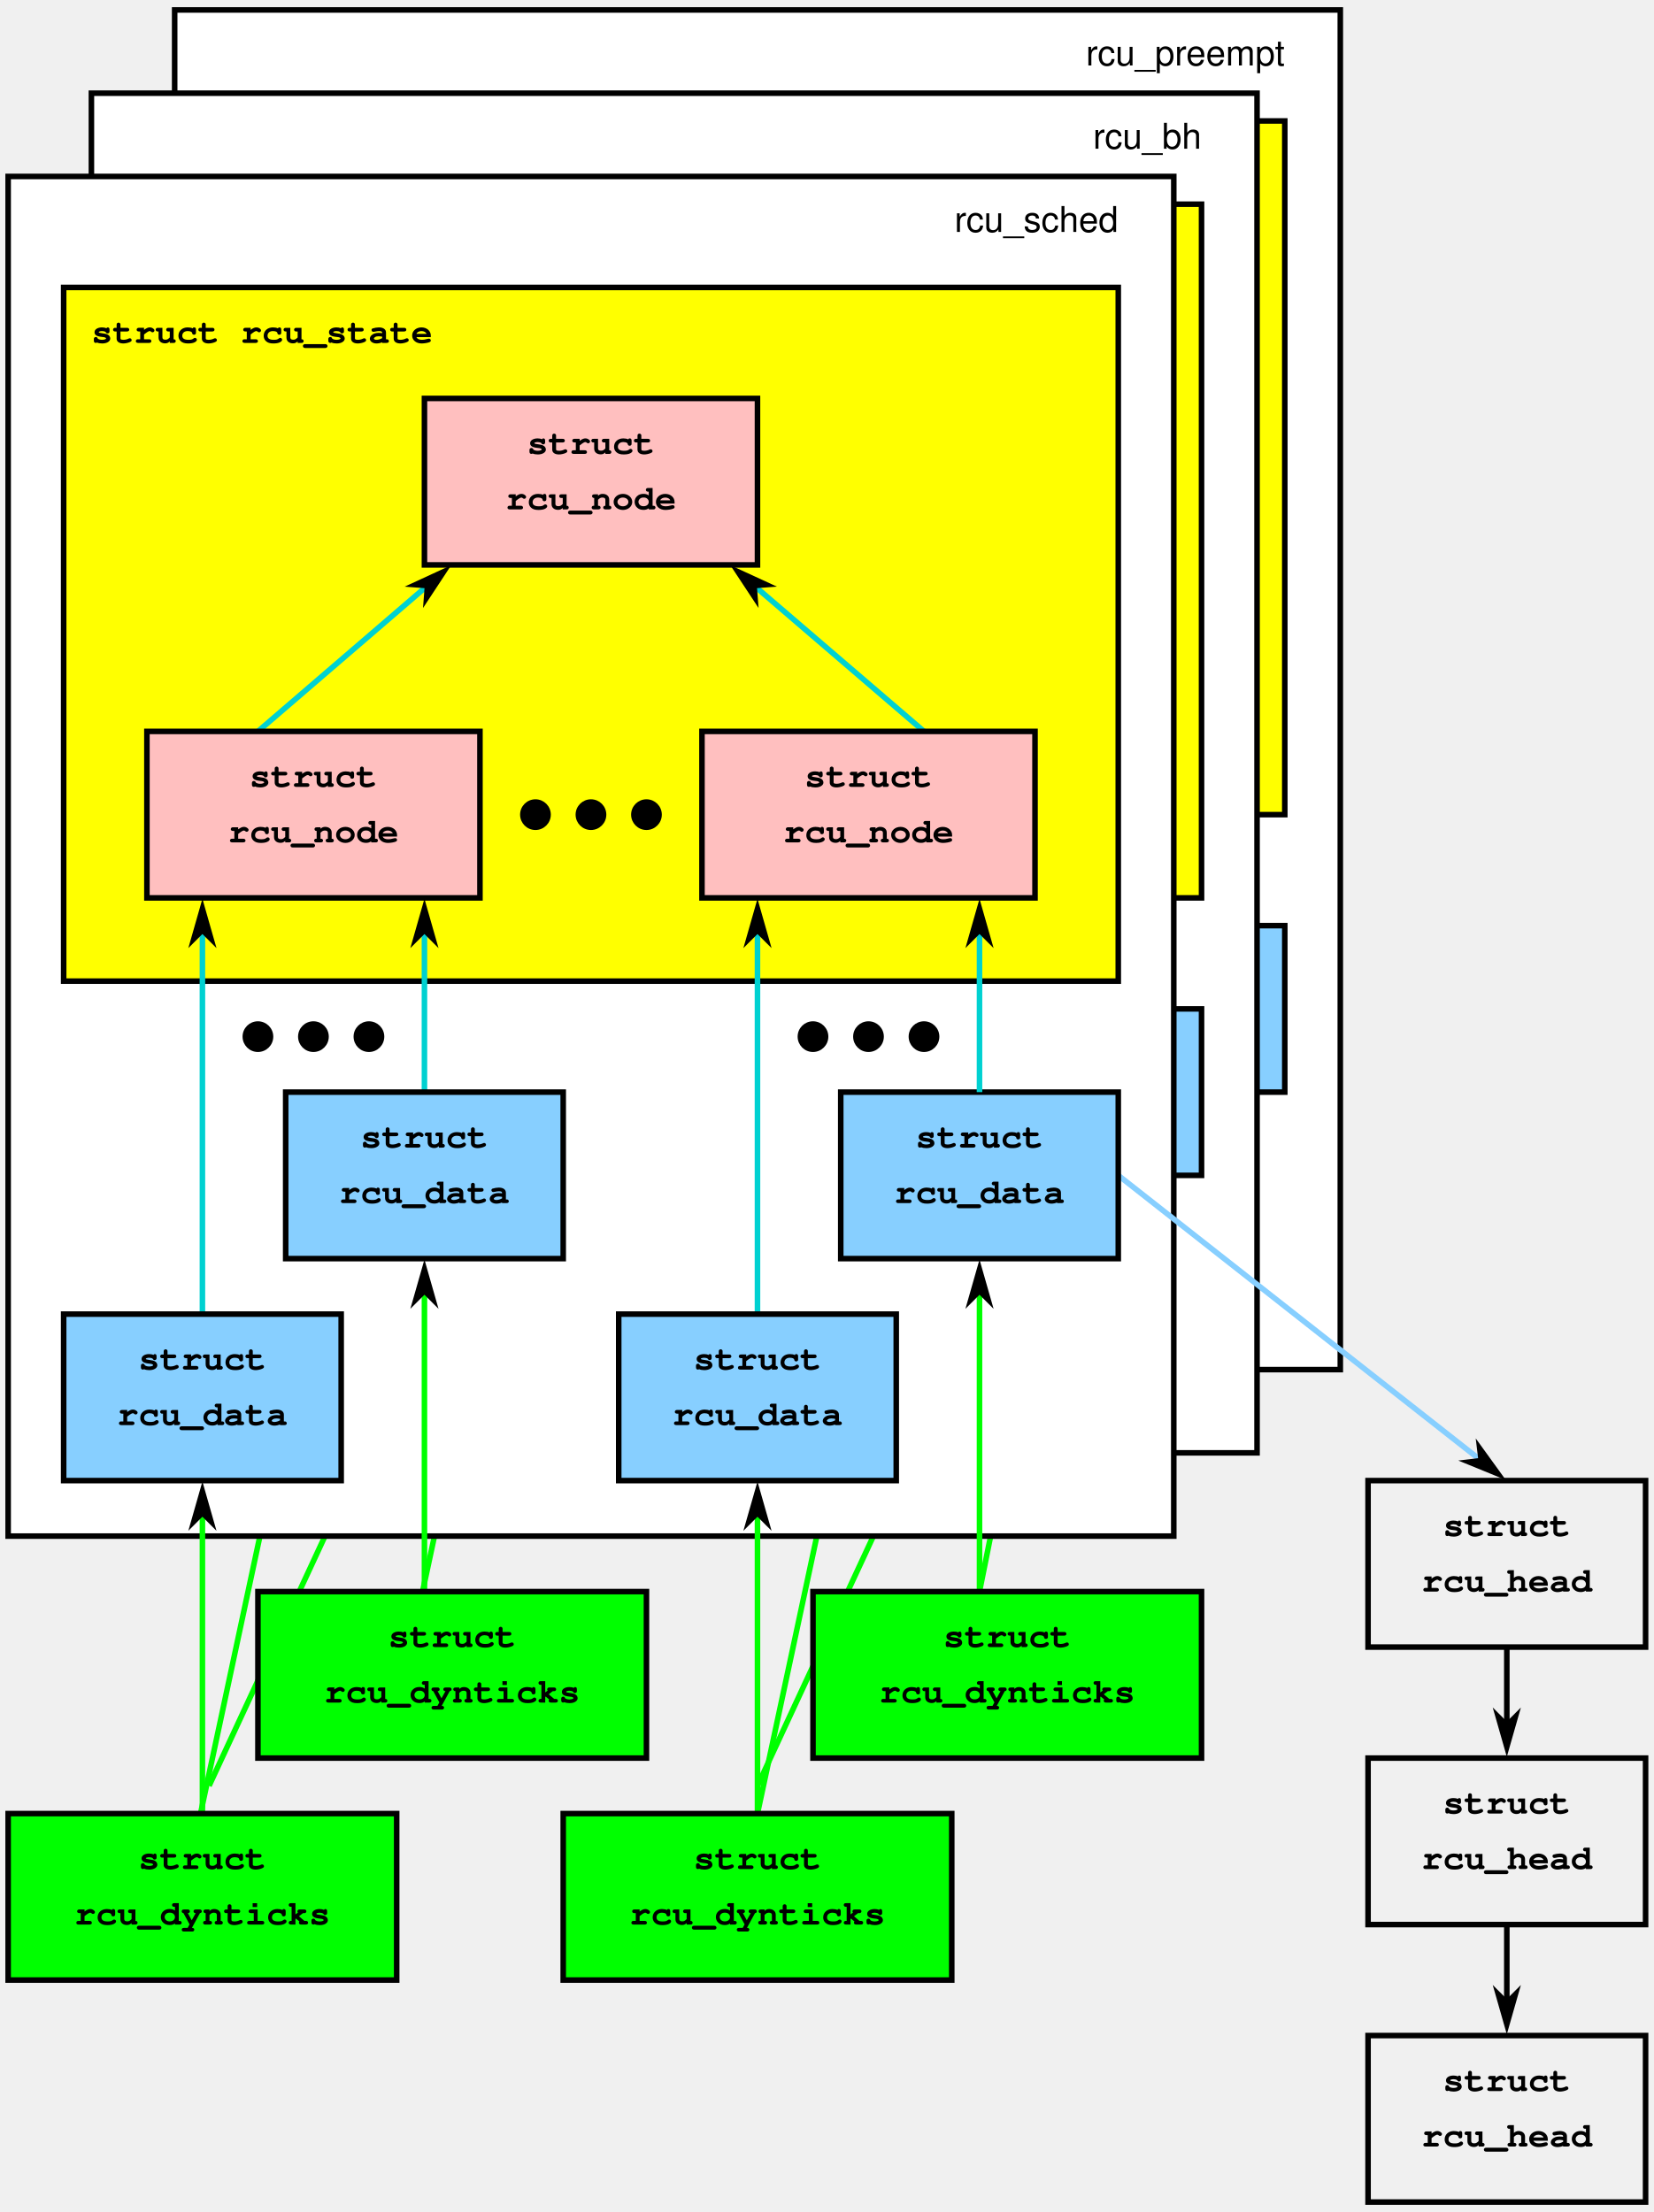
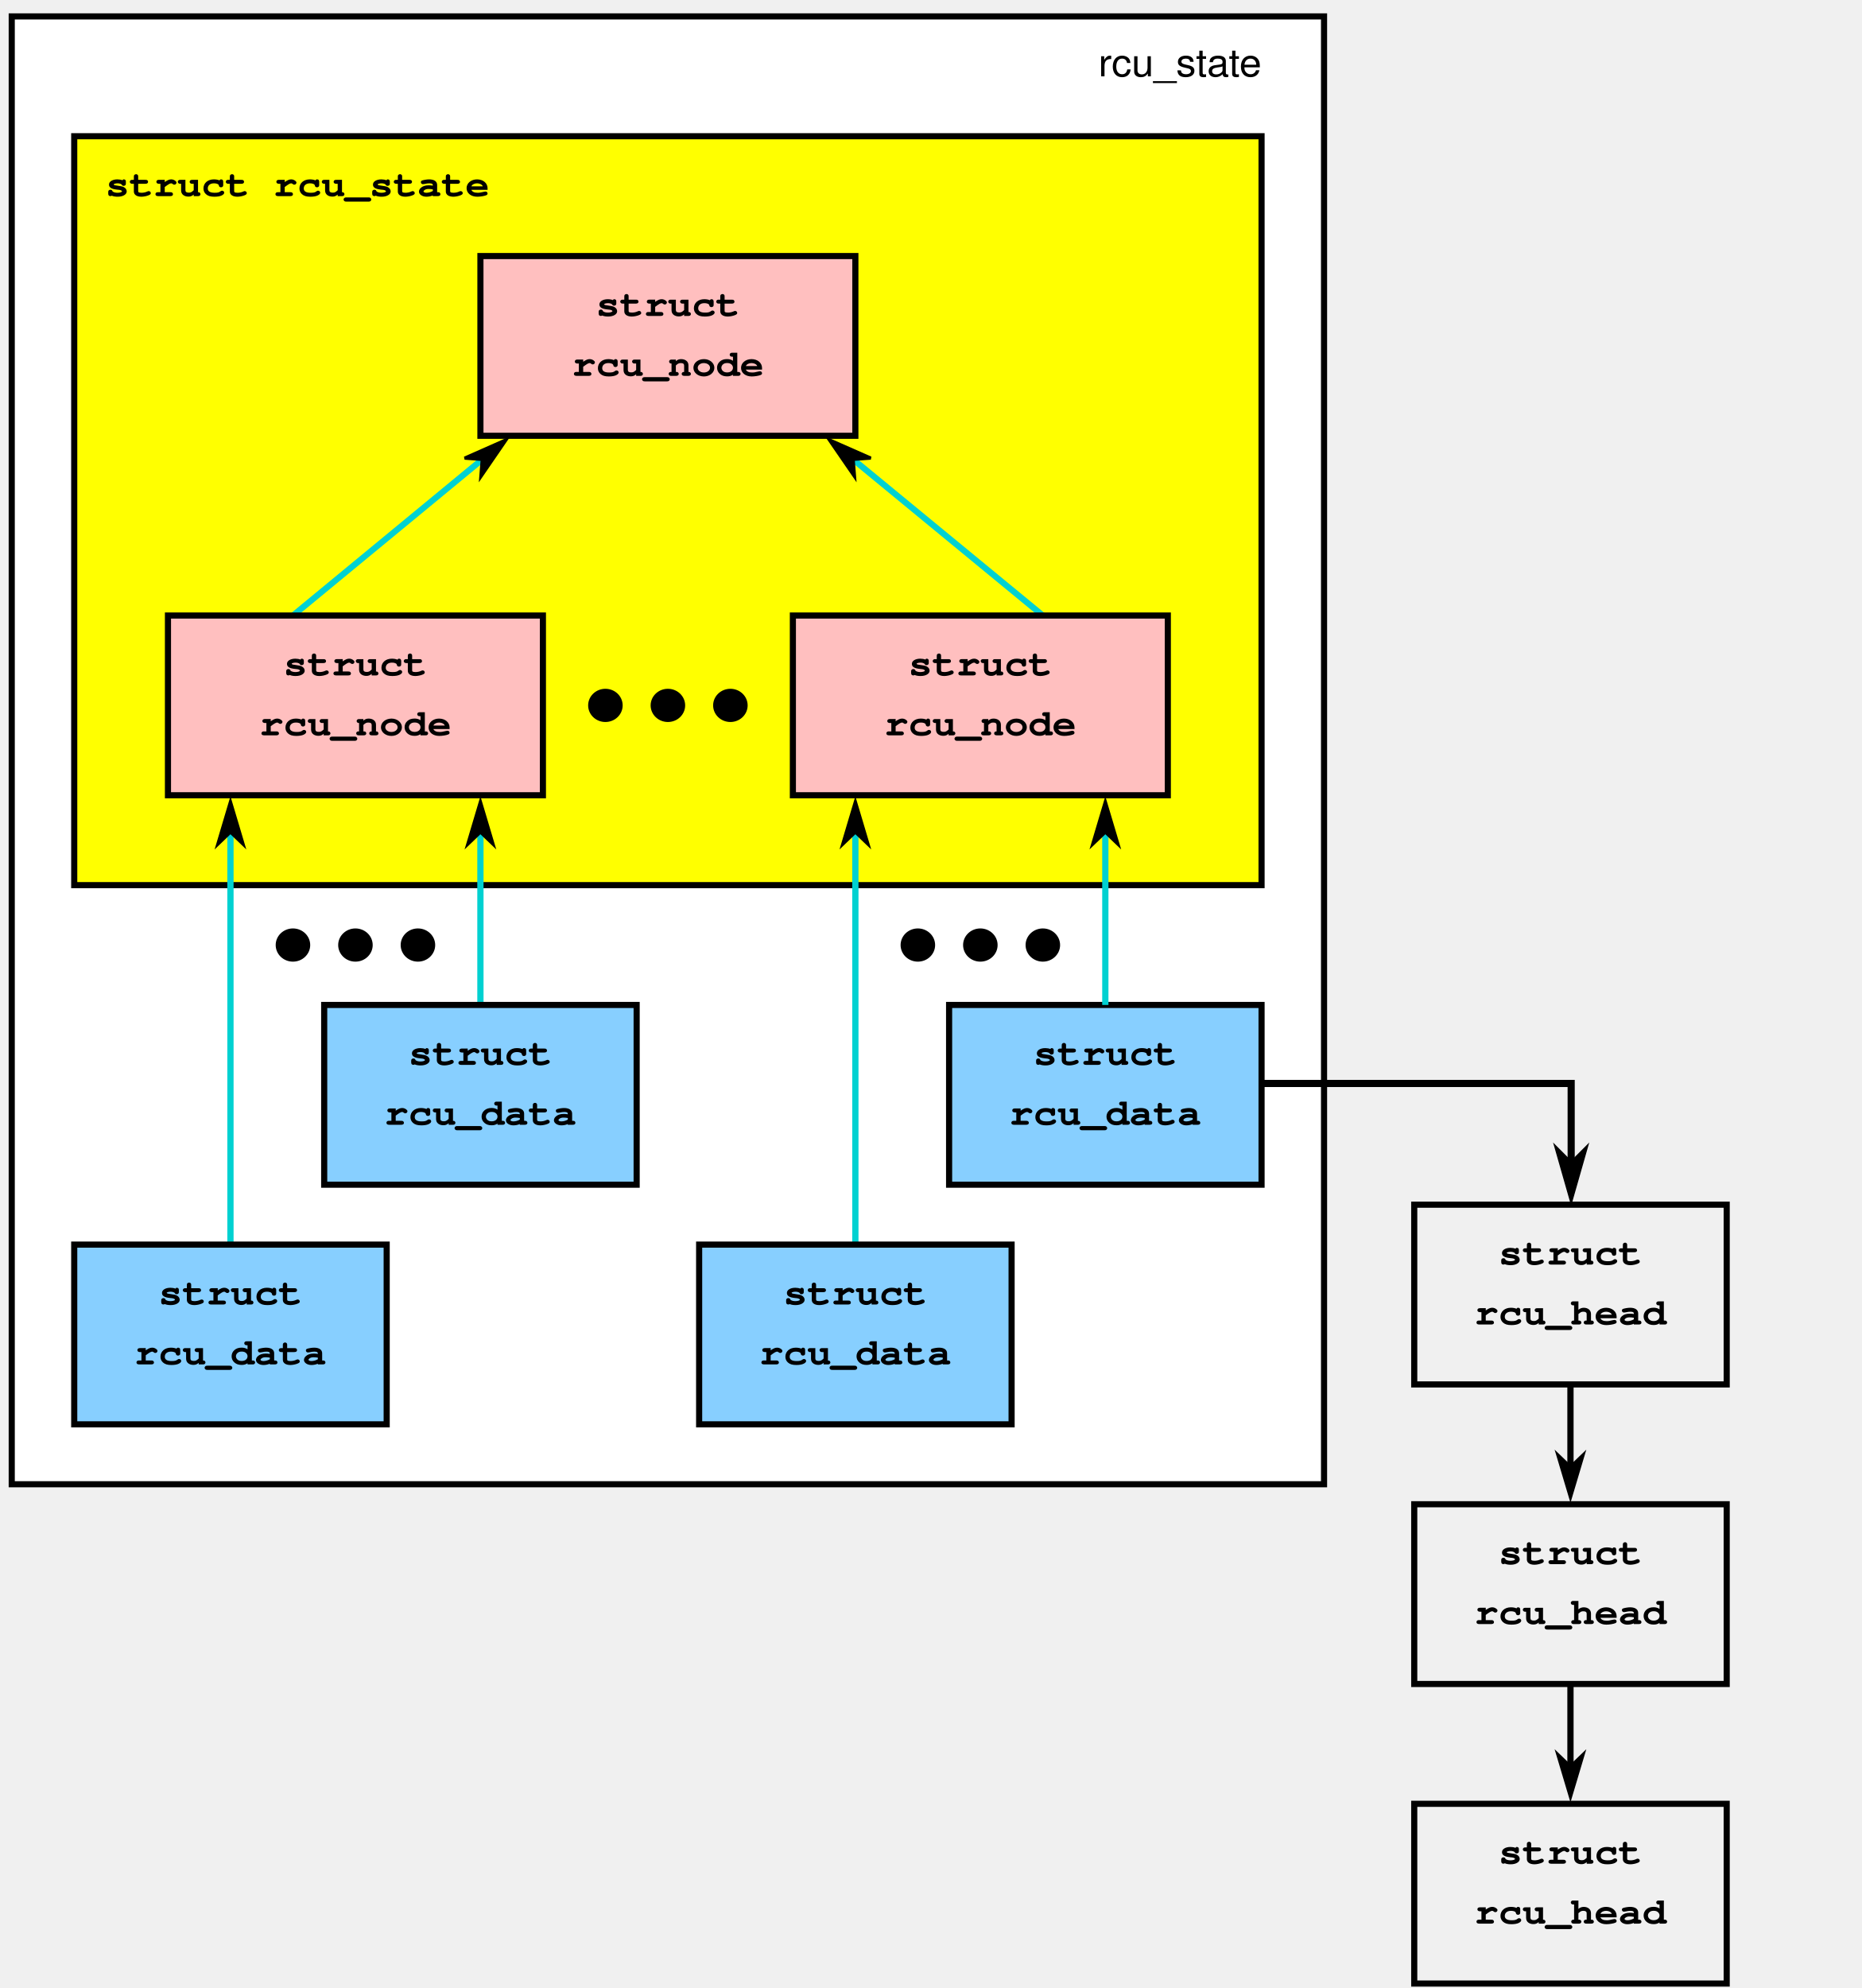
- <svg xmlns="http://www.w3.org/2000/svg" width="7.4in" height="9.9in" viewBox="-44 -44 8938 11938" id="svg2" version="1.1">
+ <svg xmlns="http://www.w3.org/2000/svg" width="7.4in" height="7.9in" viewBox="-44 -44 8938 9526.283" id="svg2" version="1.1">
  <defs id="defs210">
-     <marker orient="auto" refY="0.0" refX="0.0" id="Arrow1Mend" style="overflow:visible;">
-       <path id="path3970" d="M 0.0,0.0 L 5.0,-5.0 L -12.5,0.0 L 5.0,5.0 L 0.0,0.0 z " style="fill-rule:evenodd;stroke:#000000;stroke-width:1.0pt;" transform="scale(0.4) rotate(180) translate(10,0)" />
+     <marker orient="auto" refY="0" refX="0" id="marker1177" style="overflow:visible">
+       <path id="path897" d="M 0,0 5,-5 -12.5,0 5,5 Z" style="fill:#000000;fill-opacity:1;fill-rule:evenodd;stroke:#000000;stroke-width:1pt;stroke-opacity:1" transform="matrix(-0.4,0,0,-0.4,-4,0)" />
+     </marker>
+     <marker orient="auto" refY="0" refX="0" id="Arrow1Lend" style="overflow:visible">
+       <path id="path891" d="M 0,0 5,-5 -12.5,0 5,5 Z" style="fill:#000000;fill-opacity:1;fill-rule:evenodd;stroke:#000000;stroke-width:1pt;stroke-opacity:1" transform="matrix(-0.8,0,0,-0.8,-10,0)" />
+     </marker>
+     <marker orient="auto" refY="0" refX="0" id="Arrow1Mend" style="overflow:visible">
+       <path id="path3970" d="M 0,0 5,-5 -12.5,0 5,5 Z" style="fill-rule:evenodd;stroke:#000000;stroke-width:1pt" transform="matrix(-0.4,0,0,-0.4,-4,0)" />
    </marker>
  </defs>
-   <g style="stroke-width:.025in; fill:none" id="g4">
-     <rect x="900" y="0" width="6300" height="7350" rx="0" style="stroke:#000000;stroke-width:30; stroke-linejoin:miter; stroke-linecap:butt; fill:#ffffff; " id="rect6" />
-     <rect x="1200" y="600" width="5700" height="3750" rx="0" style="stroke:#000000;stroke-width:30; stroke-linejoin:miter; stroke-linecap:butt; fill:#ffff00; " id="rect8" />
-     <rect x="5400" y="4950" width="1500" height="900" rx="0" style="stroke:#000000;stroke-width:30; stroke-linejoin:miter; stroke-linecap:butt; fill:#87cfff; " id="rect10" />
-     <rect x="450" y="450" width="6300" height="7350" rx="0" style="stroke:#000000;stroke-width:30; stroke-linejoin:miter; stroke-linecap:butt; fill:#ffffff; " id="rect12" />
-     <rect x="750" y="1050" width="5700" height="3750" rx="0" style="stroke:#000000;stroke-width:30; stroke-linejoin:miter; stroke-linecap:butt; fill:#ffff00; " id="rect14" />
-     <rect x="4950" y="5400" width="1500" height="900" rx="0" style="stroke:#000000;stroke-width:30; stroke-linejoin:miter; stroke-linecap:butt; fill:#87cfff; " id="rect16" />
-     <polyline points="5250,8550 5688,6362 " style="stroke:#00ff00;stroke-width:30; stroke-linejoin:miter; stroke-linecap:butt; " id="polyline18" />
-     <polyline points="5714 6518 5704 6272 5598 6494 " style="stroke:#00ff00;stroke-width:14;stroke-miterlimit:8; " id="polyline20" />
-     <polyline points="4050,9750 4486,7712 " style="stroke:#00ff00;stroke-width:30; stroke-linejoin:miter; stroke-linecap:butt; " id="polyline22" />
-     <polyline points="4514 7868 4506 7622 4396 7844 " style="stroke:#00ff00;stroke-width:14;stroke-miterlimit:8; " id="polyline24" />
-     <polyline points="1040,9750 1476,7712 " style="stroke:#00ff00;stroke-width:30; stroke-linejoin:miter; stroke-linecap:butt; " id="polyline26" />
-     <polyline points="1504 7868 1496 7622 1386 7844 " style="stroke:#00ff00;stroke-width:14;stroke-miterlimit:8; " id="polyline28" />
-     <polyline points="2240,8550 2676,6512 " style="stroke:#00ff00;stroke-width:30; stroke-linejoin:miter; stroke-linecap:butt; " id="polyline30" />
-     <polyline points="2704 6668 2696 6422 2586 6644 " style="stroke:#00ff00;stroke-width:14;stroke-miterlimit:8; " id="polyline32" />
-     <polyline points="4050,9600 5692,6062 " style="stroke:#00ff00;stroke-width:30; stroke-linejoin:miter; stroke-linecap:butt; " id="polyline34" />
-     <polyline points="5682 6220 5730 5978 5574 6170 " style="stroke:#00ff00;stroke-width:14;stroke-miterlimit:8; " id="polyline36" />
-     <polyline points="1086,9600 2728,6062 " style="stroke:#00ff00;stroke-width:30; stroke-linejoin:miter; stroke-linecap:butt; " id="polyline38" />
-     <polyline points="2718 6220 2766 5978 2610 6170 " style="stroke:#00ff00;stroke-width:14;stroke-miterlimit:8; " id="polyline40" />
-     <rect x="0" y="900" width="6300" height="7350" rx="0" style="stroke:#000000;stroke-width:30; stroke-linejoin:miter; stroke-linecap:butt; fill:#ffffff; " id="rect42" />
-     <rect x="300" y="1500" width="5700" height="3750" rx="0" style="stroke:#000000;stroke-width:30; stroke-linejoin:miter; stroke-linecap:butt; fill:#ffff00; " id="rect44" />
-     <polyline points="1350,3900 2350,3040 " style="stroke:#00d1d1;stroke-width:29.995;stroke-linejoin:miter;stroke-linecap:butt;stroke-miterlimit:4;stroke-dasharray:none;marker-end:url(#Arrow1Mend)" id="polyline46" />
-     <polyline points="4950,3900 3948,3040 " style="stroke:#00d1d1;stroke-width:29.995;stroke-linejoin:miter;stroke-linecap:butt;stroke-miterlimit:4;stroke-dasharray:none;marker-end:url(#Arrow1Mend)" id="polyline50" />
-     <polyline points="4050,7050 4050,4864 " style="stroke:#00d1d1;stroke-width:29.995;stroke-linejoin:miter;stroke-linecap:butt;stroke-miterlimit:4;stroke-dasharray:none;marker-end:url(#Arrow1Mend)" id="polyline54" />
-     <polyline points="1050,7050 1050,4864 " style="stroke:#00d1d1;stroke-width:29.995;stroke-linejoin:miter;stroke-linecap:butt;stroke-miterlimit:4;stroke-dasharray:none;marker-end:url(#Arrow1Mend)" id="polyline58" />
-     <polyline points="2250,5850 2250,4864 " style="stroke:#00d1d1;stroke-width:29.995;stroke-linejoin:miter;stroke-linecap:butt;stroke-miterlimit:4;stroke-dasharray:none;marker-end:url(#Arrow1Mend)" id="polyline62" />
-     <polyline points="2250,8550 2250,6814 " style="stroke:#00ff00;stroke-width:29.995;stroke-linejoin:miter;stroke-linecap:butt;stroke-miterlimit:4;stroke-dasharray:none;marker-end:url(#Arrow1Mend)" id="polyline66" />
-     <polyline points="1050,9750 1050,8014 " style="stroke:#00ff00;stroke-width:29.995;stroke-linejoin:miter;stroke-linecap:butt;stroke-miterlimit:4;stroke-dasharray:none;marker-end:url(#Arrow1Mend)" id="polyline70" />
-     <polyline points="4050,9750 4050,8014 " style="stroke:#00ff00;stroke-width:29.995;stroke-linejoin:miter;stroke-linecap:butt;stroke-miterlimit:4;stroke-dasharray:none;marker-end:url(#Arrow1Mend)" id="polyline74" />
-     <polyline points="5250,8550 5250,6814 " style="stroke:#00ff00;stroke-width:29.995;stroke-linejoin:miter;stroke-linecap:butt;stroke-miterlimit:4;stroke-dasharray:none;marker-end:url(#Arrow1Mend)" id="polyline78" />
-     <polyline points="6000,6300 8048,7910 " style="stroke:#87cfff;stroke-width:30;stroke-linejoin:miter;stroke-linecap:butt;marker-end:url(#Arrow1Mend)" id="polyline82" />
-     <circle cx="2850" cy="4350" r="76" style="fill:#000000;stroke:#000000;stroke-width:14;" id="circle86" />
-     <circle cx="3150" cy="4350" r="76" style="fill:#000000;stroke:#000000;stroke-width:14;" id="circle88" />
-     <circle cx="3450" cy="4350" r="76" style="fill:#000000;stroke:#000000;stroke-width:14;" id="circle90" />
-     <circle cx="1350" cy="5550" r="76" style="fill:#000000;stroke:#000000;stroke-width:14;" id="circle92" />
-     <circle cx="1650" cy="5550" r="76" style="fill:#000000;stroke:#000000;stroke-width:14;" id="circle94" />
-     <circle cx="1950" cy="5550" r="76" style="fill:#000000;stroke:#000000;stroke-width:14;" id="circle96" />
-     <circle cx="4350" cy="5550" r="76" style="fill:#000000;stroke:#000000;stroke-width:14;" id="circle98" />
-     <circle cx="4650" cy="5550" r="76" style="fill:#000000;stroke:#000000;stroke-width:14;" id="circle100" />
-     <circle cx="4950" cy="5550" r="76" style="fill:#000000;stroke:#000000;stroke-width:14;" id="circle102" />
-     <rect x="7350" y="7950" width="1500" height="900" rx="0" style="stroke:#000000;stroke-width:30; stroke-linejoin:miter; stroke-linecap:butt; " id="rect104" />
-     <rect x="7350" y="9450" width="1500" height="900" rx="0" style="stroke:#000000;stroke-width:30; stroke-linejoin:miter; stroke-linecap:butt; " id="rect106" />
-     <polyline points="8100,8850 8100,9384 " style="stroke:#000000;stroke-width:30;stroke-linejoin:miter;stroke-linecap:butt;marker-end:url(#Arrow1Mend)" id="polyline108" />
-     <rect x="7350" y="10950" width="1500" height="900" rx="0" style="stroke:#000000;stroke-width:30; stroke-linejoin:miter; stroke-linecap:butt; " id="rect112" />
-     <polyline points="8100,10350 8100,10884 " style="stroke:#000000;stroke-width:30;stroke-linejoin:miter;stroke-linecap:butt;marker-end:url(#Arrow1Mend)" id="polyline114" />
-     <rect x="750" y="3900" width="1800" height="900" rx="0" style="stroke:#000000;stroke-width:30; stroke-linejoin:miter; stroke-linecap:butt; fill:#ffbfbf; " id="rect118" />
-     <rect x="300" y="7050" width="1500" height="900" rx="0" style="stroke:#000000;stroke-width:30; stroke-linejoin:miter; stroke-linecap:butt; fill:#87cfff; " id="rect120" />
-     <rect x="3750" y="3900" width="1800" height="900" rx="0" style="stroke:#000000;stroke-width:30; stroke-linejoin:miter; stroke-linecap:butt; fill:#ffbfbf; " id="rect122" />
-     <rect x="4500" y="5850" width="1500" height="900" rx="0" style="stroke:#000000;stroke-width:30; stroke-linejoin:miter; stroke-linecap:butt; fill:#87cfff; " id="rect124" />
-     <rect x="3300" y="7050" width="1500" height="900" rx="0" style="stroke:#000000;stroke-width:30; stroke-linejoin:miter; stroke-linecap:butt; fill:#87cfff; " id="rect126" />
-     <rect x="2250" y="2100" width="1800" height="900" rx="0" style="stroke:#000000;stroke-width:30; stroke-linejoin:miter; stroke-linecap:butt; fill:#ffbfbf; " id="rect128" />
-     <rect x="0" y="9750" width="2100" height="900" rx="0" style="stroke:#000000;stroke-width:30; stroke-linejoin:miter; stroke-linecap:butt; fill:#00ff00; " id="rect130" />
-     <rect x="1350" y="8550" width="2100" height="900" rx="0" style="stroke:#000000;stroke-width:30; stroke-linejoin:miter; stroke-linecap:butt; fill:#00ff00; " id="rect132" />
-     <rect x="3000" y="9750" width="2100" height="900" rx="0" style="stroke:#000000;stroke-width:30; stroke-linejoin:miter; stroke-linecap:butt; fill:#00ff00; " id="rect134" />
-     <rect x="4350" y="8550" width="2100" height="900" rx="0" style="stroke:#000000;stroke-width:30; stroke-linejoin:miter; stroke-linecap:butt; fill:#00ff00; " id="rect136" />
-     <rect x="1500" y="5850" width="1500" height="900" rx="0" style="stroke:#000000;stroke-width:30; stroke-linejoin:miter; stroke-linecap:butt; fill:#87cfff; " id="rect138" />
-     <text xml:space="preserve" x="8100" y="8250" fill="#000000" font-family="Courier" font-style="normal" font-weight="bold" font-size="192" text-anchor="middle" id="text140">struct</text>
-     <text xml:space="preserve" x="8100" y="8550" fill="#000000" font-family="Courier" font-style="normal" font-weight="bold" font-size="192" text-anchor="middle" id="text142">rcu_head</text>
-     <text xml:space="preserve" x="8100" y="9750" fill="#000000" font-family="Courier" font-style="normal" font-weight="bold" font-size="192" text-anchor="middle" id="text144">struct</text>
-     <text xml:space="preserve" x="8100" y="10050" fill="#000000" font-family="Courier" font-style="normal" font-weight="bold" font-size="192" text-anchor="middle" id="text146">rcu_head</text>
-     <text xml:space="preserve" x="8100" y="11250" fill="#000000" font-family="Courier" font-style="normal" font-weight="bold" font-size="192" text-anchor="middle" id="text148">struct</text>
-     <text xml:space="preserve" x="8100" y="11550" fill="#000000" font-family="Courier" font-style="normal" font-weight="bold" font-size="192" text-anchor="middle" id="text150">rcu_head</text>
-     <text xml:space="preserve" x="6000" y="1200" fill="#000000" font-family="Helvetica" font-style="normal" font-weight="normal" font-size="192" text-anchor="end" id="text152">rcu_sched</text>
-     <text xml:space="preserve" x="6450" y="750" fill="#000000" font-family="Helvetica" font-style="normal" font-weight="normal" font-size="192" text-anchor="end" id="text154">rcu_bh</text>
-     <text xml:space="preserve" x="3150" y="2400" fill="#000000" font-family="Courier" font-style="normal" font-weight="bold" font-size="192" text-anchor="middle" id="text156">struct</text>
-     <text xml:space="preserve" x="3150" y="2700" fill="#000000" font-family="Courier" font-style="normal" font-weight="bold" font-size="192" text-anchor="middle" id="text158">rcu_node</text>
-     <text xml:space="preserve" x="1650" y="4200" fill="#000000" font-family="Courier" font-style="normal" font-weight="bold" font-size="192" text-anchor="middle" id="text160">struct</text>
-     <text xml:space="preserve" x="1650" y="4500" fill="#000000" font-family="Courier" font-style="normal" font-weight="bold" font-size="192" text-anchor="middle" id="text162">rcu_node</text>
-     <text xml:space="preserve" x="4650" y="4500" fill="#000000" font-family="Courier" font-style="normal" font-weight="bold" font-size="192" text-anchor="middle" id="text164">rcu_node</text>
-     <text xml:space="preserve" x="4650" y="4200" fill="#000000" font-family="Courier" font-style="normal" font-weight="bold" font-size="192" text-anchor="middle" id="text166">struct</text>
-     <text xml:space="preserve" x="2250" y="6150" fill="#000000" font-family="Courier" font-style="normal" font-weight="bold" font-size="192" text-anchor="middle" id="text168">struct</text>
-     <text xml:space="preserve" x="2250" y="6450" fill="#000000" font-family="Courier" font-style="normal" font-weight="bold" font-size="192" text-anchor="middle" id="text170">rcu_data</text>
-     <text xml:space="preserve" x="1050" y="7350" fill="#000000" font-family="Courier" font-style="normal" font-weight="bold" font-size="192" text-anchor="middle" id="text172">struct</text>
-     <text xml:space="preserve" x="1050" y="7650" fill="#000000" font-family="Courier" font-style="normal" font-weight="bold" font-size="192" text-anchor="middle" id="text174">rcu_data</text>
-     <text xml:space="preserve" x="5250" y="6150" fill="#000000" font-family="Courier" font-style="normal" font-weight="bold" font-size="192" text-anchor="middle" id="text176">struct</text>
-     <text xml:space="preserve" x="5250" y="6450" fill="#000000" font-family="Courier" font-style="normal" font-weight="bold" font-size="192" text-anchor="middle" id="text178">rcu_data</text>
-     <text xml:space="preserve" x="4050" y="7350" fill="#000000" font-family="Courier" font-style="normal" font-weight="bold" font-size="192" text-anchor="middle" id="text180">struct</text>
-     <text xml:space="preserve" x="4050" y="7650" fill="#000000" font-family="Courier" font-style="normal" font-weight="bold" font-size="192" text-anchor="middle" id="text182">rcu_data</text>
-     <text xml:space="preserve" x="450" y="1800" fill="#000000" font-family="Courier" font-style="normal" font-weight="bold" font-size="192" text-anchor="start" id="text184">struct rcu_state</text>
-     <text xml:space="preserve" x="1050" y="10050" fill="#000000" font-family="Courier" font-style="normal" font-weight="bold" font-size="192" text-anchor="middle" id="text186">struct</text>
-     <text xml:space="preserve" x="1050" y="10350" fill="#000000" font-family="Courier" font-style="normal" font-weight="bold" font-size="192" text-anchor="middle" id="text188">rcu_dynticks</text>
-     <text xml:space="preserve" x="4050" y="10050" fill="#000000" font-family="Courier" font-style="normal" font-weight="bold" font-size="192" text-anchor="middle" id="text190">struct</text>
-     <text xml:space="preserve" x="4050" y="10350" fill="#000000" font-family="Courier" font-style="normal" font-weight="bold" font-size="192" text-anchor="middle" id="text192">rcu_dynticks</text>
-     <text xml:space="preserve" x="2400" y="8850" fill="#000000" font-family="Courier" font-style="normal" font-weight="bold" font-size="192" text-anchor="middle" id="text194">struct</text>
-     <text xml:space="preserve" x="2400" y="9150" fill="#000000" font-family="Courier" font-style="normal" font-weight="bold" font-size="192" text-anchor="middle" id="text196">rcu_dynticks</text>
-     <text xml:space="preserve" x="5400" y="8850" fill="#000000" font-family="Courier" font-style="normal" font-weight="bold" font-size="192" text-anchor="middle" id="text198">struct</text>
-     <text xml:space="preserve" x="5400" y="9150" fill="#000000" font-family="Courier" font-style="normal" font-weight="bold" font-size="192" text-anchor="middle" id="text200">rcu_dynticks</text>
-     <text xml:space="preserve" x="6900" y="300" fill="#000000" font-family="Helvetica" font-style="normal" font-weight="normal" font-size="192" text-anchor="end" id="text202">rcu_preempt</text>
-     <polyline points="5250,5850 5250,4864 " style="stroke:#00d1d1;stroke-width:29.995;stroke-linejoin:miter;stroke-linecap:butt;stroke-miterlimit:4;stroke-dasharray:none;marker-end:url(#Arrow1Mend)" id="polyline204" />
+   <g style="fill:none;stroke-width:0.025in" id="g4" transform="translate(0,-2415.674)">
+     <polyline points="5714 6518 5704 6272 5598 6494 " style="stroke:#00ff00;stroke-width:14;stroke-miterlimit:8" id="polyline20" transform="matrix(1,0,0,0.9585461,12.34076,1579.903)" />
+     <polyline points="4514 7868 4506 7622 4396 7844 " style="stroke:#00ff00;stroke-width:14;stroke-miterlimit:8" id="polyline24" transform="matrix(1,0,0,0.9585461,12.34076,1579.903)" />
+     <polyline points="1504 7868 1496 7622 1386 7844 " style="stroke:#00ff00;stroke-width:14;stroke-miterlimit:8" id="polyline28" transform="matrix(1,0,0,0.9585461,12.34076,1579.903)" />
+     <polyline points="2704 6668 2696 6422 2586 6644 " style="stroke:#00ff00;stroke-width:14;stroke-miterlimit:8" id="polyline32" transform="matrix(1,0,0,0.9585461,12.34076,1579.903)" />
+     <polyline points="5682 6220 5730 5978 5574 6170 " style="stroke:#00ff00;stroke-width:14;stroke-miterlimit:8" id="polyline36" transform="matrix(1,0,0,0.9585461,12.34076,1579.903)" />
+     <polyline points="2718 6220 2766 5978 2610 6170 " style="stroke:#00ff00;stroke-width:14;stroke-miterlimit:8" id="polyline40" transform="matrix(1,0,0,0.9585461,12.34076,1579.903)" />
+     <rect x="12.341" y="2442.595" width="6300" height="7045.314" rx="0" style="fill:#ffffff;stroke:#000000;stroke-width:29.372;stroke-linecap:butt;stroke-linejoin:miter" id="rect42" />
+     <rect x="312.341" y="3017.722" width="5700" height="3594.548" rx="0" style="fill:#ffff00;stroke:#000000;stroke-width:29.372;stroke-linecap:butt;stroke-linejoin:miter" id="rect44" />
+     <polyline points="1350,3900 2350,3040 " style="stroke:#00d1d1;stroke-width:29.995;stroke-linecap:butt;stroke-linejoin:miter;stroke-miterlimit:4;stroke-dasharray:none;marker-end:url(#Arrow1Mend)" id="polyline46" transform="matrix(1,0,0,0.9585461,12.34076,1579.903)" />
+     <polyline points="4950,3900 3948,3040 " style="stroke:#00d1d1;stroke-width:29.995;stroke-linecap:butt;stroke-linejoin:miter;stroke-miterlimit:4;stroke-dasharray:none;marker-end:url(#Arrow1Mend)" id="polyline50" transform="matrix(1,0,0,0.9585461,12.34076,1579.903)" />
+     <polyline points="4050,7050 4050,4864 " style="stroke:#00d1d1;stroke-width:29.995;stroke-linecap:butt;stroke-linejoin:miter;stroke-miterlimit:4;stroke-dasharray:none;marker-end:url(#Arrow1Mend)" id="polyline54" transform="matrix(1,0,0,0.9585461,12.34076,1579.903)" />
+     <polyline points="1050,7050 1050,4864 " style="stroke:#00d1d1;stroke-width:29.995;stroke-linecap:butt;stroke-linejoin:miter;stroke-miterlimit:4;stroke-dasharray:none;marker-end:url(#Arrow1Mend)" id="polyline58" transform="matrix(1,0,0,0.9585461,12.34076,1579.903)" />
+     <polyline points="2250,5850 2250,4864 " style="stroke:#00d1d1;stroke-width:29.995;stroke-linecap:butt;stroke-linejoin:miter;stroke-miterlimit:4;stroke-dasharray:none;marker-end:url(#Arrow1Mend)" id="polyline62" transform="matrix(1,0,0,0.9585461,12.34076,1579.903)" />
+     <ellipse cx="2862.341" cy="5749.579" style="fill:#000000;stroke:#000000;stroke-width:13.707" id="circle86" rx="76" ry="72.849" />
+     <ellipse cx="3162.341" cy="5749.579" style="fill:#000000;stroke:#000000;stroke-width:13.707" id="circle88" rx="76" ry="72.849" />
+     <ellipse cx="3462.341" cy="5749.579" style="fill:#000000;stroke:#000000;stroke-width:13.707" id="circle90" rx="76" ry="72.849" />
+     <ellipse cx="1362.341" cy="6899.834" style="fill:#000000;stroke:#000000;stroke-width:13.707" id="circle92" rx="76" ry="72.849" />
+     <ellipse cx="1662.341" cy="6899.834" style="fill:#000000;stroke:#000000;stroke-width:13.707" id="circle94" rx="76" ry="72.849" />
+     <ellipse cx="1962.341" cy="6899.834" style="fill:#000000;stroke:#000000;stroke-width:13.707" id="circle96" rx="76" ry="72.849" />
+     <ellipse cx="4362.341" cy="6899.834" style="fill:#000000;stroke:#000000;stroke-width:13.707" id="circle98" rx="76" ry="72.849" />
+     <ellipse cx="4662.341" cy="6899.834" style="fill:#000000;stroke:#000000;stroke-width:13.707" id="circle100" rx="76" ry="72.849" />
+     <ellipse cx="4962.341" cy="6899.834" style="fill:#000000;stroke:#000000;stroke-width:13.707" id="circle102" rx="76" ry="72.849" />
+     <rect x="6745.303" y="8146.065" width="1500" height="862.691" rx="0" style="stroke:#000000;stroke-width:29.372;stroke-linecap:butt;stroke-linejoin:miter" id="rect104" />
+     <rect x="6745.303" y="9583.886" width="1500" height="862.691" rx="0" style="stroke:#000000;stroke-width:29.372;stroke-linecap:butt;stroke-linejoin:miter" id="rect106" />
+     <polyline points="8100,8850 8100,9384 " style="stroke:#000000;stroke-width:30;stroke-linecap:butt;stroke-linejoin:miter;marker-end:url(#Arrow1Mend)" id="polyline108" transform="matrix(1,0,0,0.9585461,-604.6971,525.6248)" />
+     <rect x="6745.303" y="11021.704" width="1500" height="862.691" rx="0" style="stroke:#000000;stroke-width:29.372;stroke-linecap:butt;stroke-linejoin:miter" id="rect112" />
+     <polyline points="8100,10350 8100,10884 " style="stroke:#000000;stroke-width:30;stroke-linecap:butt;stroke-linejoin:miter;marker-end:url(#Arrow1Mend)" id="polyline114" transform="matrix(1,0,0,0.9585461,-604.6971,525.6248)" />
+     <rect x="762.341" y="5318.232" width="1800" height="862.691" rx="0" style="fill:#ffbfbf;stroke:#000000;stroke-width:29.372;stroke-linecap:butt;stroke-linejoin:miter" id="rect118" />
+     <rect x="312.341" y="8337.653" width="1500" height="862.691" rx="0" style="fill:#87cfff;stroke:#000000;stroke-width:29.372;stroke-linecap:butt;stroke-linejoin:miter" id="rect120" />
+     <rect x="3762.341" y="5318.232" width="1800" height="862.691" rx="0" style="fill:#ffbfbf;stroke:#000000;stroke-width:29.372;stroke-linecap:butt;stroke-linejoin:miter" id="rect122" />
+     <rect x="4512.341" y="7187.398" width="1500" height="862.691" rx="0" style="fill:#87cfff;stroke:#000000;stroke-width:29.372;stroke-linecap:butt;stroke-linejoin:miter" id="rect124" />
+     <rect x="3312.341" y="8337.653" width="1500" height="862.691" rx="0" style="fill:#87cfff;stroke:#000000;stroke-width:29.372;stroke-linecap:butt;stroke-linejoin:miter" id="rect126" />
+     <rect x="2262.341" y="3592.85" width="1800" height="862.691" rx="0" style="fill:#ffbfbf;stroke:#000000;stroke-width:29.372;stroke-linecap:butt;stroke-linejoin:miter" id="rect128" />
+     <rect x="1512.341" y="7187.398" width="1500" height="862.691" rx="0" style="fill:#87cfff;stroke:#000000;stroke-width:29.372;stroke-linecap:butt;stroke-linejoin:miter" id="rect138" />
+     <text xml:space="preserve" x="7338.304" y="8614.062" font-style="normal" font-weight="bold" font-size="192" id="text140" style="font-style:normal;font-weight:bold;font-size:187.978px;font-family:Courier;text-anchor:middle;fill:#000000;stroke-width:0.024in" transform="scale(1.021394,0.9790536)">struct</text>
+     <text xml:space="preserve" x="7338.304" y="8907.778" font-style="normal" font-weight="bold" font-size="192" id="text142" style="font-style:normal;font-weight:bold;font-size:187.978px;font-family:Courier;text-anchor:middle;fill:#000000;stroke-width:0.024in" transform="scale(1.021394,0.9790536)">rcu_head</text>
+     <text xml:space="preserve" x="7338.304" y="10082.644" font-style="normal" font-weight="bold" font-size="192" id="text144" style="font-style:normal;font-weight:bold;font-size:187.978px;font-family:Courier;text-anchor:middle;fill:#000000;stroke-width:0.024in" transform="scale(1.021394,0.9790536)">struct</text>
+     <text xml:space="preserve" x="7338.304" y="10376.36" font-style="normal" font-weight="bold" font-size="192" id="text146" style="font-style:normal;font-weight:bold;font-size:187.978px;font-family:Courier;text-anchor:middle;fill:#000000;stroke-width:0.024in" transform="scale(1.021394,0.9790536)">rcu_head</text>
+     <text xml:space="preserve" x="7338.304" y="11551.224" font-style="normal" font-weight="bold" font-size="192" id="text148" style="font-style:normal;font-weight:bold;font-size:187.978px;font-family:Courier;text-anchor:middle;fill:#000000;stroke-width:0.024in" transform="scale(1.021394,0.9790536)">struct</text>
+     <text xml:space="preserve" x="7338.304" y="11844.94" font-style="normal" font-weight="bold" font-size="192" id="text150" style="font-style:normal;font-weight:bold;font-size:187.978px;font-family:Courier;text-anchor:middle;fill:#000000;stroke-width:0.024in" transform="scale(1.021394,0.9790536)">rcu_head</text>
+     <text xml:space="preserve" x="5886.404" y="2788.569" font-style="normal" font-weight="normal" font-size="192" id="text152" style="font-style:normal;font-weight:normal;font-size:187.978px;font-family:Helvetica;text-anchor:end;fill:#000000;stroke-width:0.024in" transform="scale(1.021394,0.9790536)">rcu_state</text>
+     <text xml:space="preserve" x="3096.102" y="3963.434" font-style="normal" font-weight="bold" font-size="192" id="text156" style="font-style:normal;font-weight:bold;font-size:187.978px;font-family:Courier;text-anchor:middle;fill:#000000;stroke-width:0.024in" transform="scale(1.021394,0.9790536)">struct</text>
+     <text xml:space="preserve" x="3096.102" y="4257.149" font-style="normal" font-weight="bold" font-size="192" id="text158" style="font-style:normal;font-weight:bold;font-size:187.978px;font-family:Courier;text-anchor:middle;fill:#000000;stroke-width:0.024in" transform="scale(1.021394,0.9790536)">rcu_node</text>
+     <text xml:space="preserve" x="1627.521" y="5725.73" font-style="normal" font-weight="bold" font-size="192" id="text160" style="font-style:normal;font-weight:bold;font-size:187.978px;font-family:Courier;text-anchor:middle;fill:#000000;stroke-width:0.024in" transform="scale(1.021394,0.9790536)">struct</text>
+     <text xml:space="preserve" x="1627.521" y="6019.446" font-style="normal" font-weight="bold" font-size="192" id="text162" style="font-style:normal;font-weight:bold;font-size:187.978px;font-family:Courier;text-anchor:middle;fill:#000000;stroke-width:0.024in" transform="scale(1.021394,0.9790536)">rcu_node</text>
+     <text xml:space="preserve" x="4564.682" y="6019.446" font-style="normal" font-weight="bold" font-size="192" id="text164" style="font-style:normal;font-weight:bold;font-size:187.978px;font-family:Courier;text-anchor:middle;fill:#000000;stroke-width:0.024in" transform="scale(1.021394,0.9790536)">rcu_node</text>
+     <text xml:space="preserve" x="4564.682" y="5725.73" font-style="normal" font-weight="bold" font-size="192" id="text166" style="font-style:normal;font-weight:bold;font-size:187.978px;font-family:Courier;text-anchor:middle;fill:#000000;stroke-width:0.024in" transform="scale(1.021394,0.9790536)">struct</text>
+     <text xml:space="preserve" x="2214.953" y="7634.885" font-style="normal" font-weight="bold" font-size="192" id="text168" style="font-style:normal;font-weight:bold;font-size:187.978px;font-family:Courier;text-anchor:middle;fill:#000000;stroke-width:0.024in" transform="scale(1.021394,0.9790536)">struct</text>
+     <text xml:space="preserve" x="2214.953" y="7928.601" font-style="normal" font-weight="bold" font-size="192" id="text170" style="font-style:normal;font-weight:bold;font-size:187.978px;font-family:Courier;text-anchor:middle;fill:#000000;stroke-width:0.024in" transform="scale(1.021394,0.9790536)">rcu_data</text>
+     <text xml:space="preserve" x="1040.089" y="8809.749" font-style="normal" font-weight="bold" font-size="192" id="text172" style="font-style:normal;font-weight:bold;font-size:187.978px;font-family:Courier;text-anchor:middle;fill:#000000;stroke-width:0.024in" transform="scale(1.021394,0.9790536)">struct</text>
+     <text xml:space="preserve" x="1040.089" y="9103.465" font-style="normal" font-weight="bold" font-size="192" id="text174" style="font-style:normal;font-weight:bold;font-size:187.978px;font-family:Courier;text-anchor:middle;fill:#000000;stroke-width:0.024in" transform="scale(1.021394,0.9790536)">rcu_data</text>
+     <text xml:space="preserve" x="5152.114" y="7634.885" font-style="normal" font-weight="bold" font-size="192" id="text176" style="font-style:normal;font-weight:bold;font-size:187.978px;font-family:Courier;text-anchor:middle;fill:#000000;stroke-width:0.024in" transform="scale(1.021394,0.9790536)">struct</text>
+     <text xml:space="preserve" x="5152.114" y="7928.601" font-style="normal" font-weight="bold" font-size="192" id="text178" style="font-style:normal;font-weight:bold;font-size:187.978px;font-family:Courier;text-anchor:middle;fill:#000000;stroke-width:0.024in" transform="scale(1.021394,0.9790536)">rcu_data</text>
+     <text xml:space="preserve" x="3977.249" y="8809.749" font-style="normal" font-weight="bold" font-size="192" id="text180" style="font-style:normal;font-weight:bold;font-size:187.978px;font-family:Courier;text-anchor:middle;fill:#000000;stroke-width:0.024in" transform="scale(1.021394,0.9790536)">struct</text>
+     <text xml:space="preserve" x="3977.249" y="9103.465" font-style="normal" font-weight="bold" font-size="192" id="text182" style="font-style:normal;font-weight:bold;font-size:187.978px;font-family:Courier;text-anchor:middle;fill:#000000;stroke-width:0.024in" transform="scale(1.021394,0.9790536)">rcu_data</text>
+     <text xml:space="preserve" x="452.656" y="3376.001" font-style="normal" font-weight="bold" font-size="192" id="text184" style="font-style:normal;font-weight:bold;font-size:187.978px;font-family:Courier;text-anchor:start;fill:#000000;stroke-width:0.024in" transform="scale(1.021394,0.9790536)">struct rcu_state</text>
+     <polyline points="5250,5850 5250,4864 " style="stroke:#00d1d1;stroke-width:29.995;stroke-linecap:butt;stroke-linejoin:miter;stroke-miterlimit:4;stroke-dasharray:none;marker-end:url(#Arrow1Mend)" id="polyline204" transform="matrix(1,0,0,0.9585461,12.34076,1579.903)" />
+     <path style="fill:none;stroke:#000000;stroke-width:34.247;stroke-linecap:butt;stroke-linejoin:miter;stroke-miterlimit:4;stroke-dasharray:none;stroke-opacity:1;marker-end:url(#marker1177)" d="m 6000.147,7564.256 c 1498.551,0 1498.551,0 1498.551,0 v 520.025" id="path886" />
  </g>
</svg>
